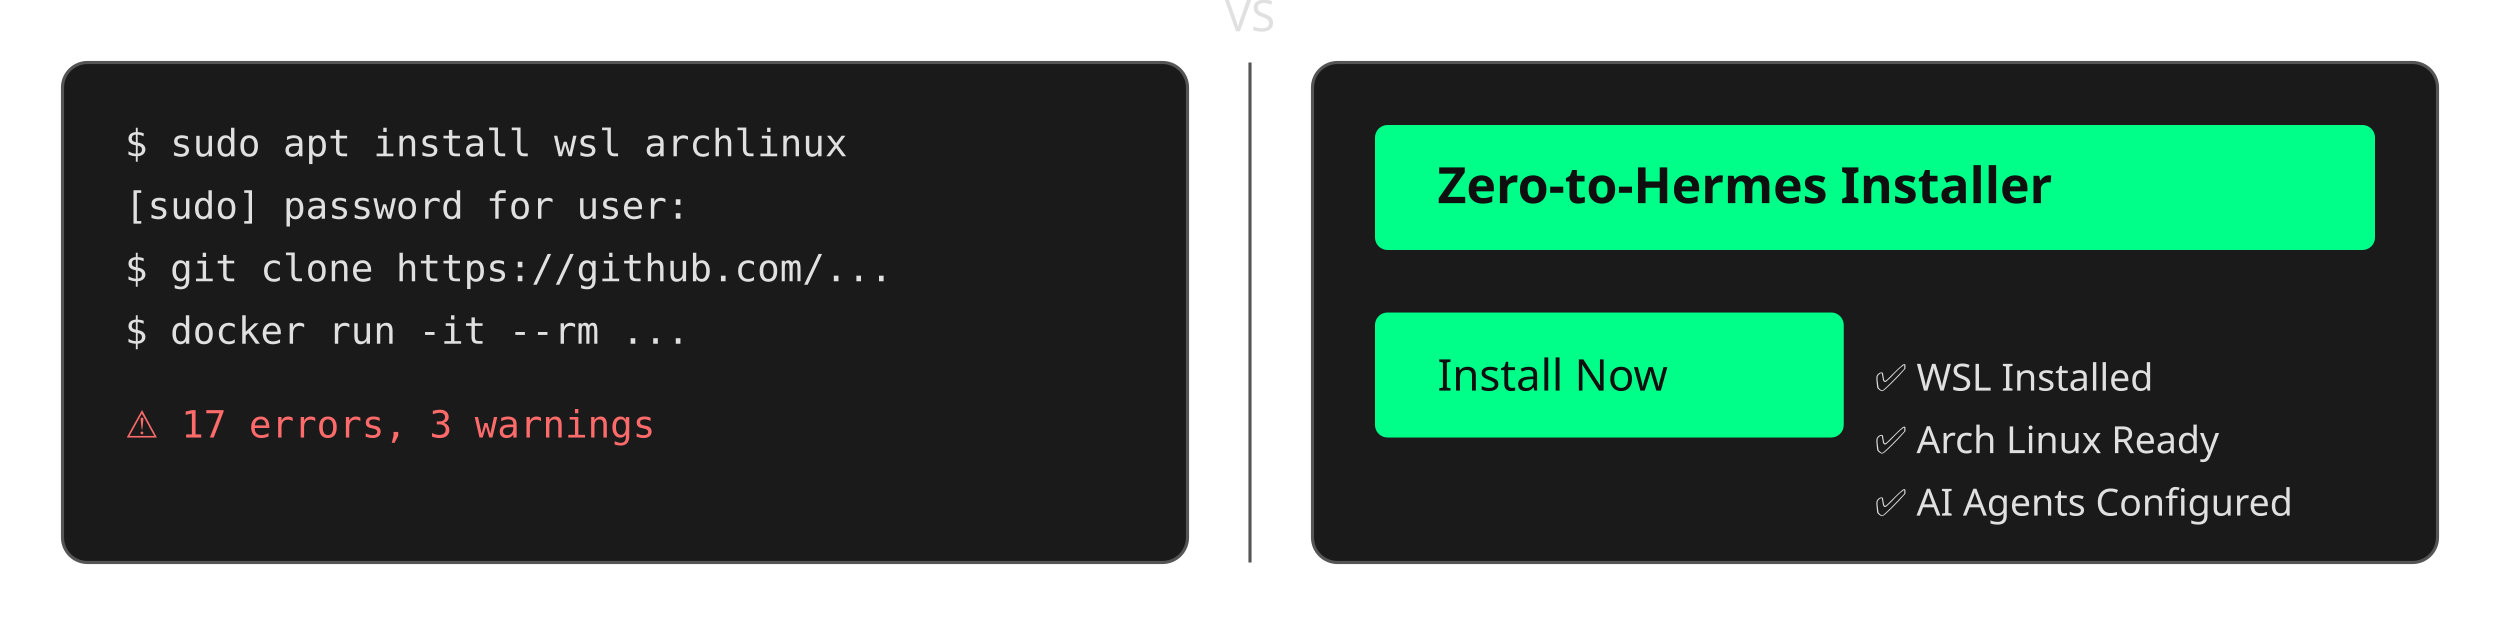
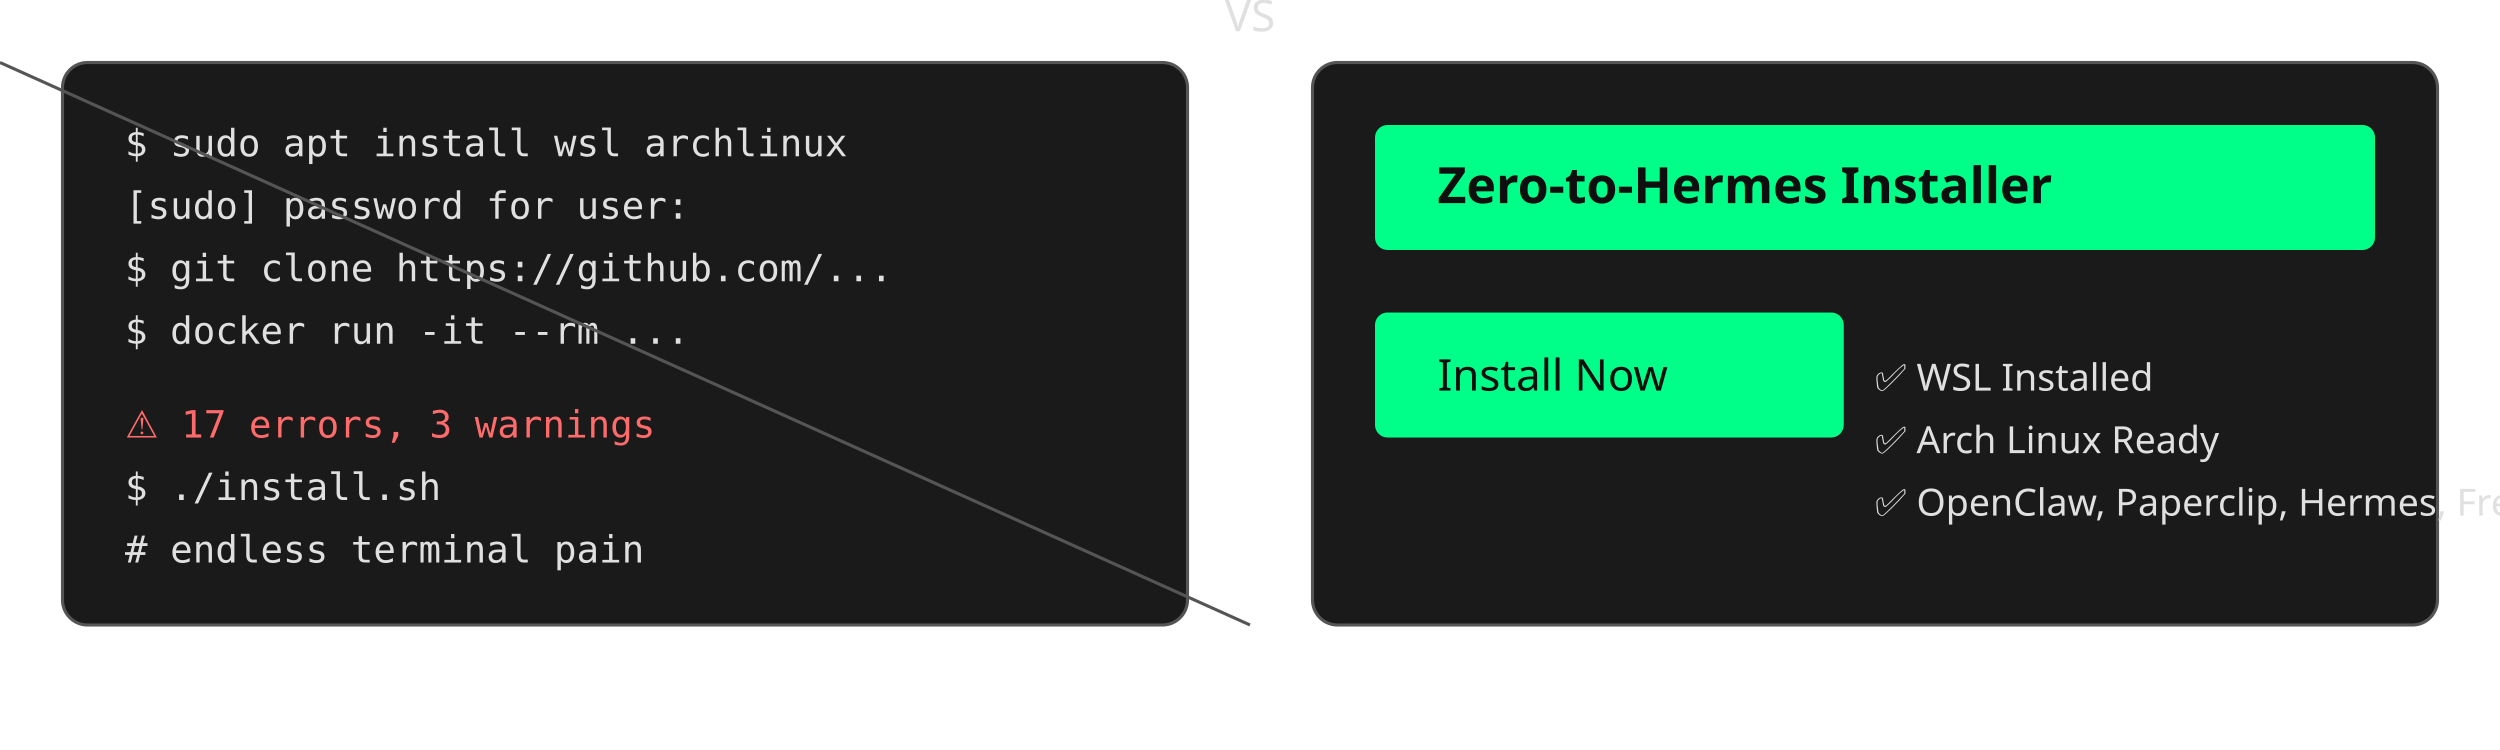
- <svg xmlns="http://www.w3.org/2000/svg" width="100%" height="200" viewBox="0 0 800 200">
-   <rect x="20" y="20" width="360" height="160" rx="8" fill="#1a1a1a" stroke="#555" stroke-width="1" />
+ <svg xmlns="http://www.w3.org/2000/svg" width="100%" height="240" viewBox="0 0 800 240">
+   <rect x="20" y="20" width="360" height="180" rx="8" fill="#1a1a1a" stroke="#555" stroke-width="1" />
  <text x="40" y="50" font-family="monospace" font-size="12" fill="#e0e0e0">$ sudo apt install wsl archlinux</text>
  <text x="40" y="70" font-family="monospace" font-size="12" fill="#e0e0e0">[sudo] password for user:</text>
  <text x="40" y="90" font-family="monospace" font-size="12" fill="#e0e0e0">$ git clone https://github.com/...</text>
  <text x="40" y="110" font-family="monospace" font-size="12" fill="#e0e0e0">$ docker run -it --rm ...</text>
  <text x="40" y="140" font-family="monospace" font-size="12" fill="#ff6b6b">⚠️ 17 errors, 3 warnings</text>
-   <rect x="420" y="20" width="360" height="160" rx="8" fill="#1a1a1a" stroke="#555" stroke-width="1" />
+   <text x="40" y="160" font-family="monospace" font-size="12" fill="#e0e0e0">$ ./install.sh</text>
+   <text x="40" y="180" font-family="monospace" font-size="12" fill="#e0e0e0"># endless terminal pain</text>
+   <rect x="420" y="20" width="360" height="180" rx="8" fill="#1a1a1a" stroke="#555" stroke-width="1" />
  <rect x="440" y="40" width="320" height="40" rx="4" fill="#00ff88" />
  <text x="460" y="65" font-family="sans-serif" font-size="16" font-weight="bold" fill="#0f0f0f">Zero-to-Hermes Installer</text>
  <rect x="440" y="100" width="150" height="40" rx="4" fill="#00ff88" />
  <text x="460" y="125" font-family="sans-serif" font-size="14" fill="#0f0f0f">Install Now</text>
  <text x="600" y="125" font-family="sans-serif" font-size="12" fill="#e0e0e0">✅ WSL Installed</text>
  <text x="600" y="145" font-family="sans-serif" font-size="12" fill="#e0e0e0">✅ Arch Linux Ready</text>
-   <text x="600" y="165" font-family="sans-serif" font-size="12" fill="#e0e0e0">✅ AI Agents Configured</text>
-   <line x1="400" y1="20" x2="400" y2="180" stroke="#555" stroke-width="1" />
+   <text x="600" y="165" font-family="sans-serif" font-size="12" fill="#e0e0e0">✅ OpenClaw, Paperclip, Hermes, FreeLLMAPI Configured</text>
+   <line x="400" y1="20" x2="400" y2="200" stroke="#555" stroke-width="1" />
  <text x="400" y="10" font-family="sans-serif" font-size="14" text-anchor="middle" fill="#e0e0e0">VS</text>
</svg>
